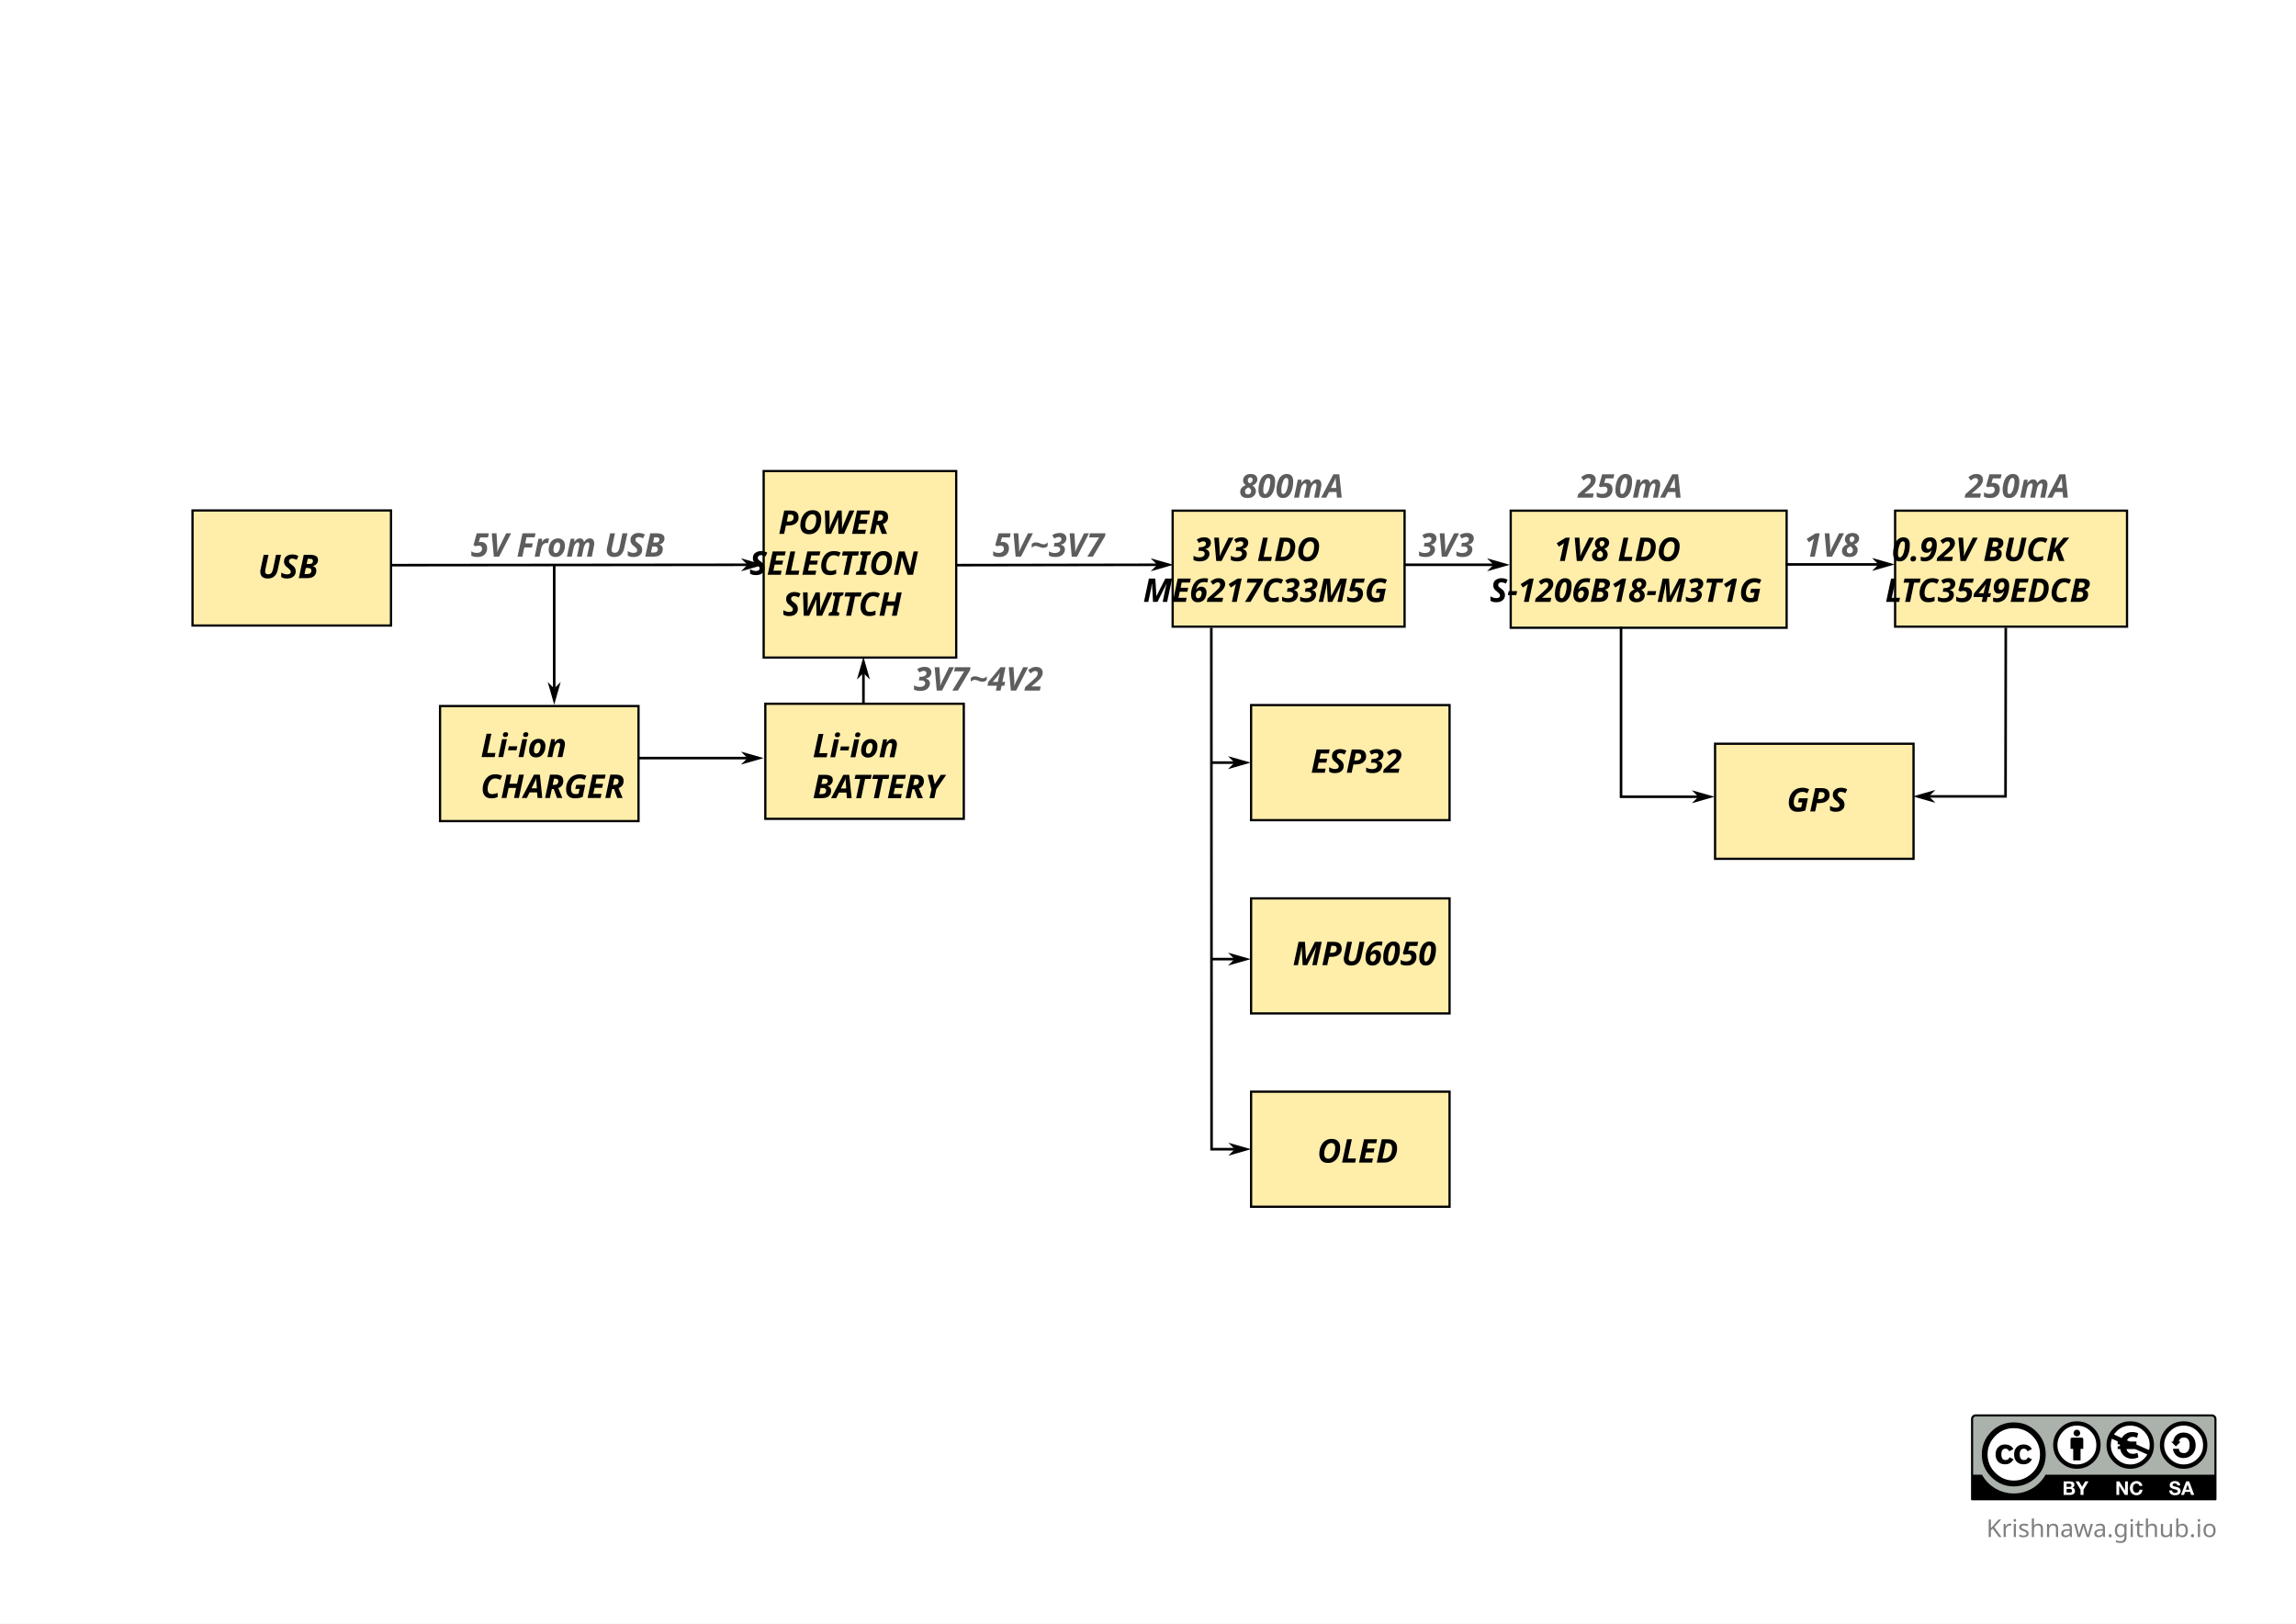
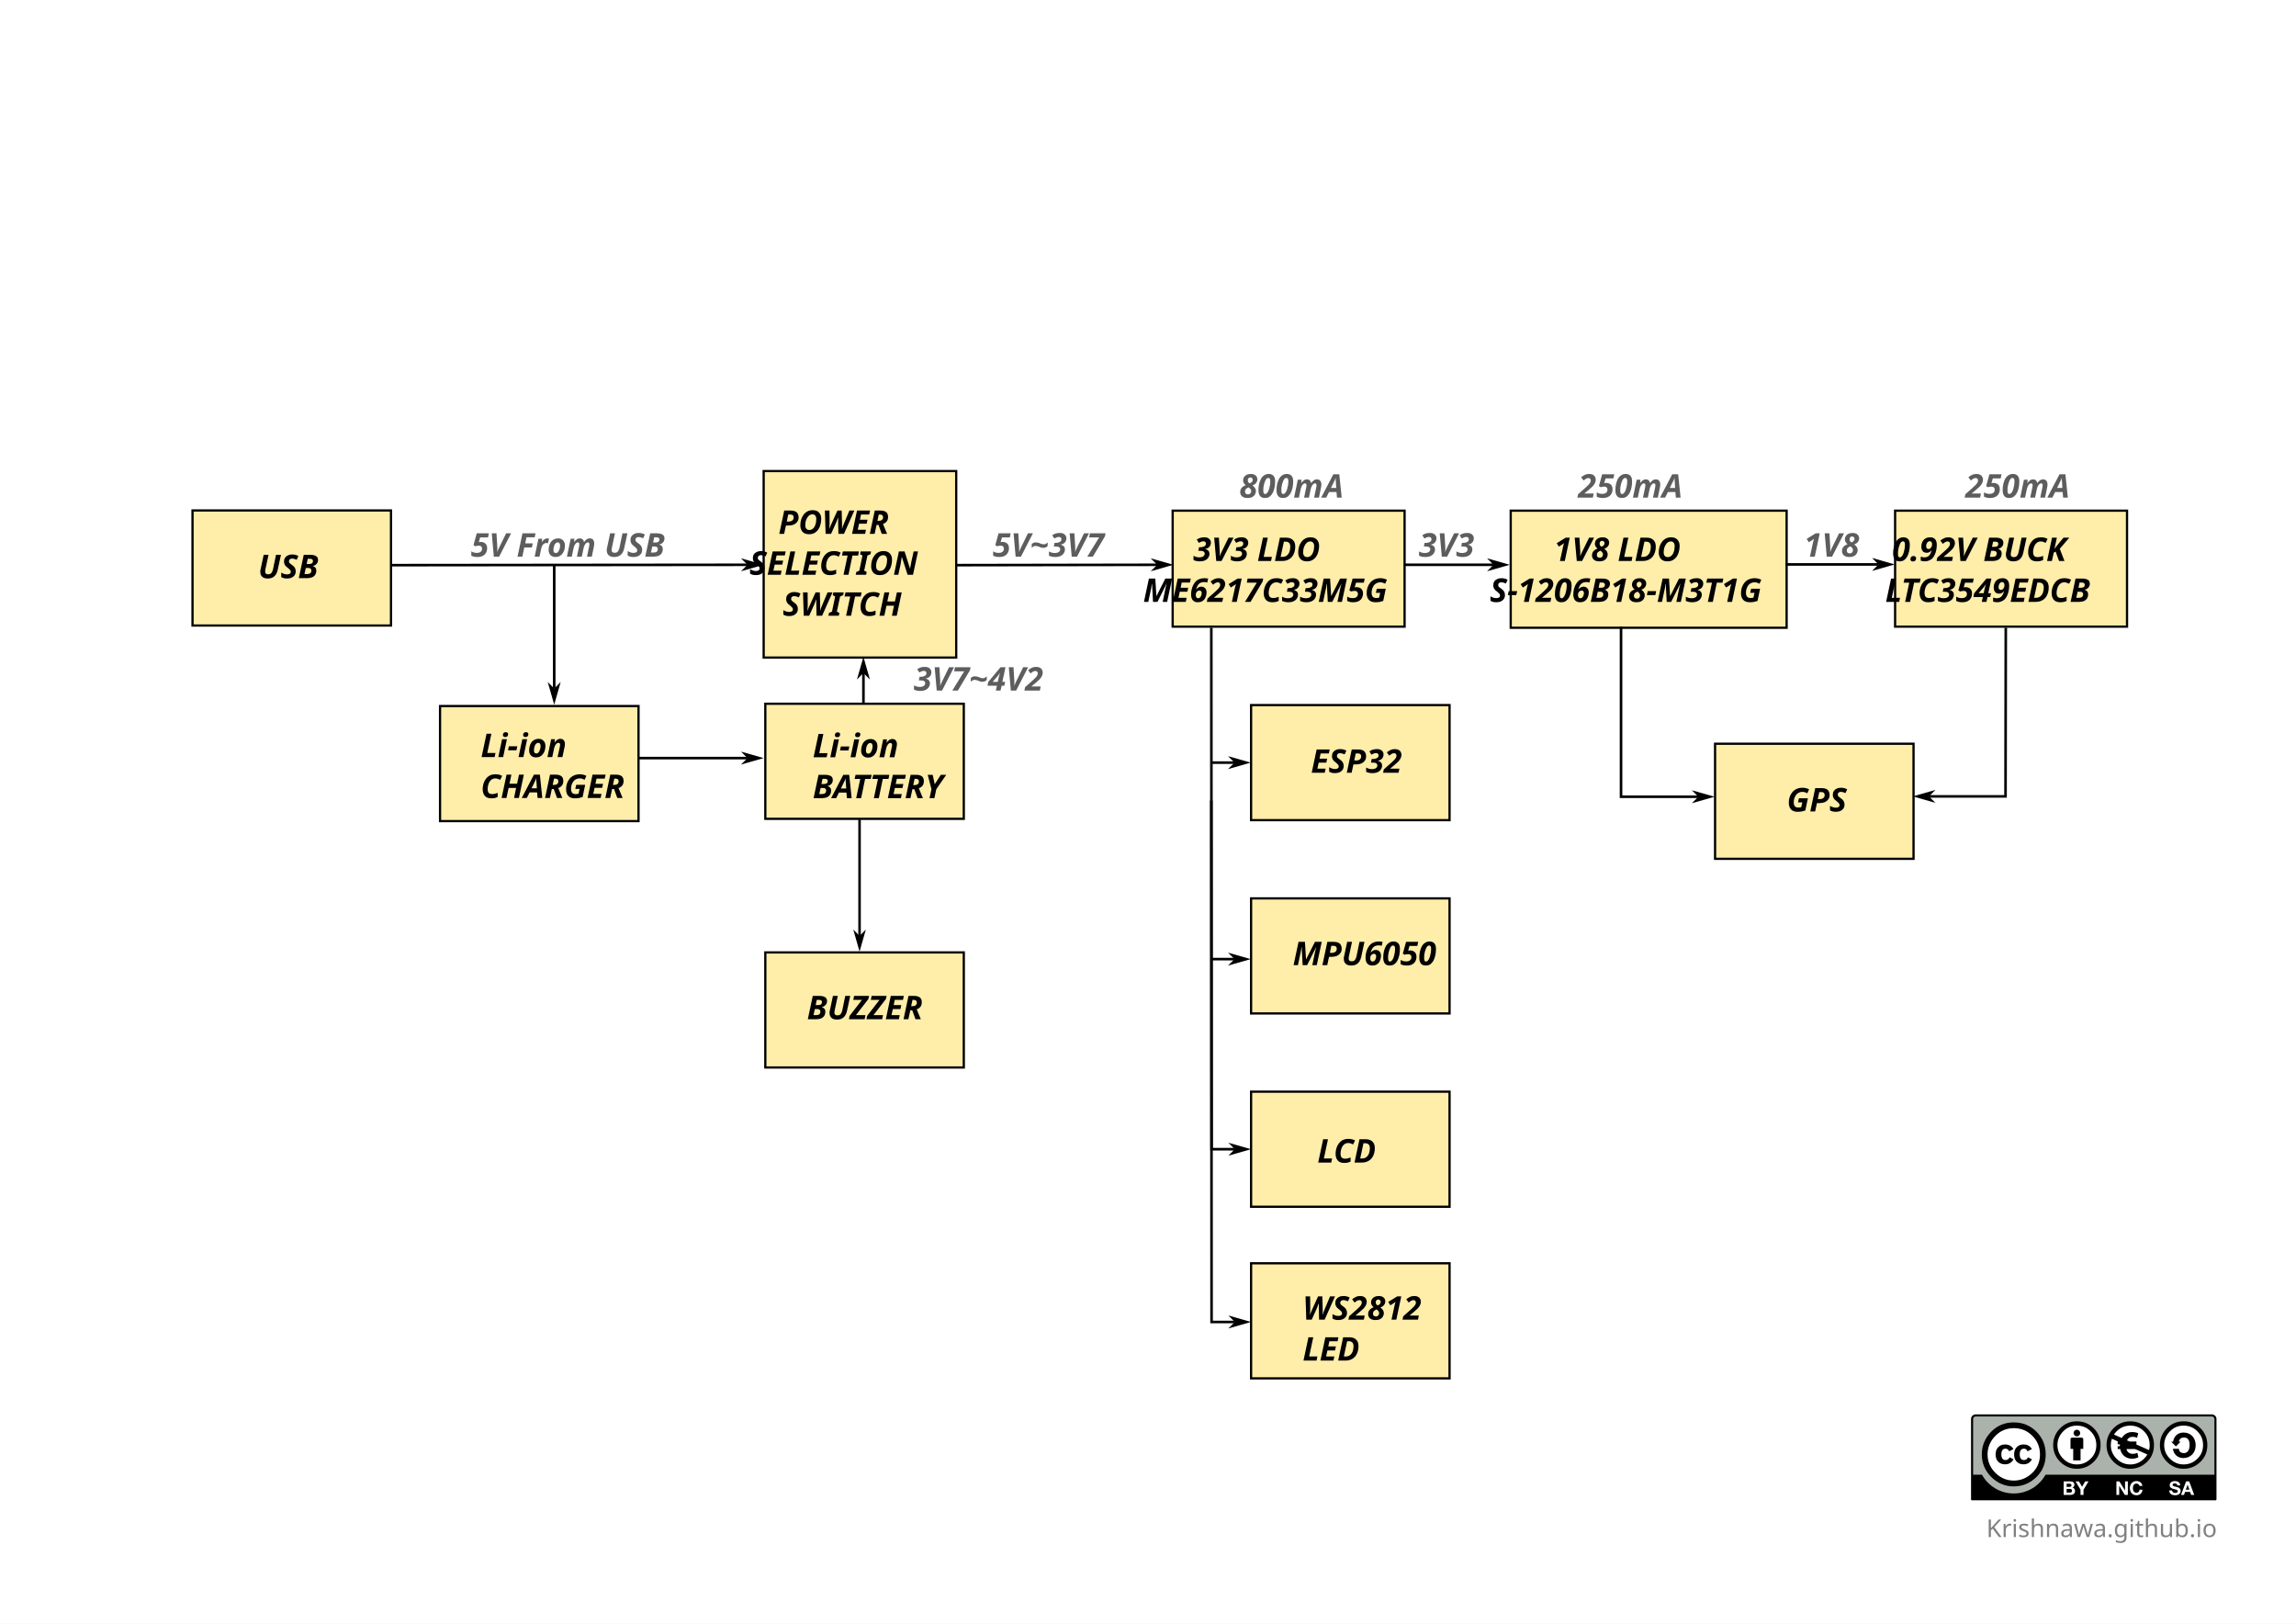
<svg xmlns="http://www.w3.org/2000/svg" xmlns:xlink="http://www.w3.org/1999/xlink" width="297.0mm" height="210.0mm" viewBox="0 0 297.0 210.0" version="1.1" id="SVGRoot" xml:space="preserve">
  <defs id="defs1469">
    <marker style="overflow:visible" id="DartArrow" refX="0" refY="0" orient="auto-start-reverse" markerWidth="1" markerHeight="1" viewBox="0 0 1 1" preserveAspectRatio="xMidYMid">
      <path style="fill:context-stroke;fill-rule:evenodd;stroke:none" d="M 0,0 5,-5 -12.5,0 5,5 Z" transform="scale(-0.5)" id="path6" />
    </marker>
    <linearGradient id="linearGradient47361">
      <stop style="stop-color:#ffffff;stop-opacity:1;" offset="0" id="stop47357" />
      <stop style="stop-color:#ffffff;stop-opacity:0;" offset="1" id="stop47359" />
    </linearGradient>
    <linearGradient id="linearGradient16156">
      <stop style="stop-color:#000000;stop-opacity:1;" offset="0" id="stop16152" />
      <stop style="stop-color:#000000;stop-opacity:0;" offset="1" id="stop16154" />
    </linearGradient>
    <filter id="dropShadow" x="-0.005" y="-0.011" width="1.014" height="1.03">
      <feGaussianBlur in="SourceAlpha" stdDeviation="1.7" result="blur" id="feGaussianBlur4780" />
      <feOffset in="blur" dx="3" dy="3" result="offsetBlur" id="feOffset4782" />
      <feFlood flood-color="#3D4574" flood-opacity="0.4" result="offsetColor" id="feFlood4784" />
      <feComposite in="offsetColor" in2="offsetBlur" operator="in" result="offsetBlur" id="feComposite4786" />
      <feBlend in="SourceGraphic" in2="offsetBlur" id="feBlend4788" mode="normal" />
    </filter>
    <linearGradient xlink:href="#linearGradient16156" id="linearGradient16158" x1="64.47" y1="75.464" x2="112.126" y2="75.464" gradientUnits="userSpaceOnUse" />
    <linearGradient xlink:href="#linearGradient47361" id="linearGradient47363" x1="116.948" y1="86.049" x2="121.518" y2="86.049" gradientUnits="userSpaceOnUse" />
    <marker style="overflow:visible" id="DartArrow-4" refX="0" refY="0" orient="auto-start-reverse" markerWidth="1" markerHeight="1" viewBox="0 0 1 1" preserveAspectRatio="xMidYMid">
      <path style="fill:context-stroke;fill-rule:evenodd;stroke:none" d="M 0,0 5,-5 -12.5,0 5,5 Z" transform="scale(-0.5)" id="path6-4" />
    </marker>
    <marker style="overflow:visible" id="DartArrow-9" refX="0" refY="0" orient="auto-start-reverse" markerWidth="1" markerHeight="1" viewBox="0 0 1 1" preserveAspectRatio="xMidYMid">
      <path style="fill:context-stroke;fill-rule:evenodd;stroke:none" d="M 0,0 5,-5 -12.5,0 5,5 Z" transform="scale(-0.5)" id="path6-3" />
    </marker>
    <marker style="overflow:visible" id="DartArrow-9-0" refX="0" refY="0" orient="auto-start-reverse" markerWidth="1" markerHeight="1" viewBox="0 0 1 1" preserveAspectRatio="xMidYMid">
      <path style="fill:context-stroke;fill-rule:evenodd;stroke:none" d="M 0,0 5,-5 -12.5,0 5,5 Z" transform="scale(-0.5)" id="path6-3-5" />
    </marker>
    <marker style="overflow:visible" id="DartArrow-43" refX="0" refY="0" orient="auto-start-reverse" markerWidth="1" markerHeight="1" viewBox="0 0 1 1" preserveAspectRatio="xMidYMid">
      <path style="fill:context-stroke;fill-rule:evenodd;stroke:none" d="M 0,0 5,-5 -12.5,0 5,5 Z" transform="scale(-0.5)" id="path6-5" />
    </marker>
    <marker style="overflow:visible" id="DartArrow-43-2" refX="0" refY="0" orient="auto-start-reverse" markerWidth="1" markerHeight="1" viewBox="0 0 1 1" preserveAspectRatio="xMidYMid">
      <path style="fill:context-stroke;fill-rule:evenodd;stroke:none" d="M 0,0 5,-5 -12.5,0 5,5 Z" transform="scale(-0.5)" id="path6-5-8" />
    </marker>
    <marker style="overflow:visible" id="DartArrow-43-2-8" refX="0" refY="0" orient="auto-start-reverse" markerWidth="1" markerHeight="1" viewBox="0 0 1 1" preserveAspectRatio="xMidYMid">
      <path style="fill:context-stroke;fill-rule:evenodd;stroke:none" d="M 0,0 5,-5 -12.5,0 5,5 Z" transform="scale(-0.5)" id="path6-5-8-6" />
    </marker>
    <marker style="overflow:visible" id="DartArrow-43-3" refX="0" refY="0" orient="auto-start-reverse" markerWidth="1" markerHeight="1" viewBox="0 0 1 1" preserveAspectRatio="xMidYMid">
      <path style="fill:context-stroke;fill-rule:evenodd;stroke:none" d="M 0,0 5,-5 -12.5,0 5,5 Z" transform="scale(-0.5)" id="path6-5-3" />
    </marker>
    <marker style="overflow:visible" id="DartArrow-9-0-7" refX="0" refY="0" orient="auto-start-reverse" markerWidth="1" markerHeight="1" viewBox="0 0 1 1" preserveAspectRatio="xMidYMid">
      <path style="fill:context-stroke;fill-rule:evenodd;stroke:none" d="M 0,0 5,-5 -12.5,0 5,5 Z" transform="scale(-0.5)" id="path6-3-5-3" />
    </marker>
    <marker style="overflow:visible" id="DartArrow-9-0-7-6" refX="0" refY="0" orient="auto-start-reverse" markerWidth="1" markerHeight="1" viewBox="0 0 1 1" preserveAspectRatio="xMidYMid">
      <path style="fill:context-stroke;fill-rule:evenodd;stroke:none" d="M 0,0 5,-5 -12.5,0 5,5 Z" transform="scale(-0.5)" id="path6-3-5-3-5" />
    </marker>
    <marker style="overflow:visible" id="DartArrow-43-3-6" refX="0" refY="0" orient="auto-start-reverse" markerWidth="1" markerHeight="1" viewBox="0 0 1 1" preserveAspectRatio="xMidYMid">
      <path style="fill:context-stroke;fill-rule:evenodd;stroke:none" d="M 0,0 5,-5 -12.5,0 5,5 Z" transform="scale(-0.5)" id="path6-5-3-5" />
    </marker>
    <marker style="overflow:visible" id="DartArrow-43-3-6-7" refX="0" refY="0" orient="auto-start-reverse" markerWidth="1" markerHeight="1" viewBox="0 0 1 1" preserveAspectRatio="xMidYMid">
      <path style="fill:context-stroke;fill-rule:evenodd;stroke:none" d="M 0,0 5,-5 -12.5,0 5,5 Z" transform="scale(-0.5)" id="path6-5-3-5-9" />
    </marker>
+     <marker style="overflow:visible" id="DartArrow-43-3-67" refX="0" refY="0" orient="auto-start-reverse" markerWidth="1" markerHeight="1" viewBox="0 0 1 1" preserveAspectRatio="xMidYMid">
+       <path style="fill:context-stroke;fill-rule:evenodd;stroke:none" d="M 0,0 5,-5 -12.5,0 5,5 Z" transform="scale(-0.5)" id="path6-5-3-53" />
+     </marker>
+     <marker style="overflow:visible" id="DartArrow-4-0" refX="0" refY="0" orient="auto-start-reverse" markerWidth="1" markerHeight="1" viewBox="0 0 1 1" preserveAspectRatio="xMidYMid">
+       <path style="fill:context-stroke;fill-rule:evenodd;stroke:none" d="M 0,0 5,-5 -12.5,0 5,5 Z" transform="scale(-0.5)" id="path6-4-9" />
+     </marker>
  </defs>
  <rect style="display:inline;fill:#ffffff;fill-opacity:1;stroke:none;stroke-width:3.705;stroke-dasharray:none;stroke-opacity:1" id="rect26" width="297" height="210" x="-2.8421709e-14" y="0" />
  <g id="layer1" style="display:inline">
    <g transform="matrix(0.1808376,0,0,0.1808376,-32.67486,-4.597689)" id="g2896" style="display:inline">
      <text xml:space="preserve" style="font-style:normal;font-weight:normal;font-size:32px;line-height:1.25;font-family:sans-serif;fill:#ffffff;fill-opacity:1;stroke:none" x="1118.124" y="1080.05" id="text2870">
        <tspan id="tspan2868" x="1118.124" y="1080.05" style="font-style:normal;font-variant:normal;font-weight:normal;font-stretch:normal;font-size:32px;font-family:'Courier New';-inkscape-font-specification:'Courier New';fill:#ffffff;fill-opacity:1" />
      </text>
      <text xml:space="preserve" style="font-style:normal;font-variant:normal;font-weight:normal;font-stretch:normal;font-size:17.557px;font-family:'Ubuntu Mono';-inkscape-font-specification:'Ubuntu Mono';fill:#c8c4b7;stroke:none;stroke-width:1.463" x="1601.537" y="1124.722" id="text3891">
        <tspan id="tspan3889" style="font-style:normal;font-variant:normal;font-weight:normal;font-stretch:normal;font-family:'Ubuntu Mono';-inkscape-font-specification:'Ubuntu Mono';fill:#808080;stroke:none;stroke-width:1.463" x="1601.537" y="1124.722">Krishnawa.github.io</tspan>
      </text>
    </g>
    <g id="g2630" transform="matrix(0.2645833,0,0,0.2645833,254.9642,182.9296)" style="display:inline">
      <path id="path3817_5_" nodetypes="ccccccc" d="M 3.408,0.453 116.762,0.654 c 1.584,0 2.999,-0.235 2.999,3.161 l -0.139,37.329 H 0.547 V 3.676 c 0,-1.674 0.162,-3.223 2.861,-3.223 z" style="fill:#aab2ab" />
      <path d="M 117.753,-1.417352e-6 H 2.248 C 1.008,-1.417352e-6 -2.0408688e-5,1.008 -2.0408688e-5,2.247 V 41.493 c 0,0.28 0.227,0.507 0.508,0.507 H 119.492 c 0.28,0 0.508,-0.227 0.508,-0.507 V 2.247 c 0,-1.239 -1.008,-2.247 -2.247,-2.247 z M 2.248,1.015 H 117.753 c 0.679,0 1.232,0.553 1.232,1.232 0,0 0,15.796 0,27.221 H 36.428 c -3.026,5.471 -8.857,9.186 -15.547,9.186 -6.692,0 -12.521,-3.711 -15.545,-9.186 H 1.015 c 0,-11.424 0,-27.221 0,-27.221 -9.9e-6,-0.679 0.553,-1.232 1.233,-1.232 z" id="path120" />
      <g id="g5908_5_" transform="matrix(0.8674921,0,0,0.8673951,-387.3097,67.87088)">
        <path id="path5906_5_" cx="296.354" ry="22.94" cy="264.358" type="arc" rx="22.94" d="m 486.266,-55.707 c 0.006,8.681 -7.028,15.722 -15.708,15.727 -8.68,0.006 -15.722,-7.028 -15.727,-15.708 0,-0.007 0,-0.012 0,-0.019 -0.006,-8.681 7.028,-15.722 15.708,-15.727 8.681,-0.005 15.723,7.028 15.727,15.708 0,0.006 0,0.013 0,0.019 z" style="fill:#ffffff" />
        <g id="g5706_5_" transform="translate(-289.6157,99.0653)">
          <path id="path5708_5_" d="m 772.942,-167.574 c 3.485,3.485 5.228,7.753 5.228,12.802 0,5.049 -1.713,9.272 -5.138,12.668 -3.636,3.576 -7.932,5.364 -12.89,5.364 -4.898,0 -9.12,-1.773 -12.664,-5.32 -3.546,-3.545 -5.318,-7.782 -5.318,-12.712 0,-4.929 1.772,-9.196 5.318,-12.802 3.455,-3.487 7.677,-5.229 12.664,-5.229 5.049,0 9.315,1.743 12.801,5.229 z m -23.119,2.345 c -2.947,2.976 -4.42,6.463 -4.42,10.462 0,3.999 1.459,7.456 4.374,10.371 2.918,2.917 6.389,4.375 10.418,4.375 4.029,0 7.53,-1.473 10.507,-4.419 2.826,-2.736 4.239,-6.178 4.239,-10.327 0,-4.117 -1.436,-7.613 -4.308,-10.484 -2.871,-2.871 -6.35,-4.307 -10.438,-4.307 -4.088,0 -7.547,1.443 -10.372,4.329 z m 7.754,8.703 c -0.45,-0.982 -1.123,-1.473 -2.023,-1.473 -1.589,0 -2.383,1.07 -2.383,3.209 0,2.14 0.794,3.208 2.383,3.208 1.049,0 1.799,-0.521 2.249,-1.565 l 2.203,1.173 c -1.05,1.865 -2.626,2.799 -4.725,2.799 -1.62,0 -2.918,-0.497 -3.892,-1.49 -0.975,-0.993 -1.463,-2.363 -1.463,-4.109 0,-1.715 0.503,-3.077 1.508,-4.085 1.005,-1.009 2.258,-1.513 3.758,-1.513 2.221,0 3.809,0.875 4.771,2.623 z m 10.364,0 c -0.451,-0.982 -1.112,-1.473 -1.982,-1.473 -1.621,0 -2.432,1.07 -2.432,3.209 0,2.14 0.811,3.208 2.432,3.208 1.052,0 1.788,-0.521 2.207,-1.565 l 2.252,1.173 c -1.048,1.865 -2.621,2.799 -4.718,2.799 -1.618,0 -2.912,-0.497 -3.886,-1.49 -0.972,-0.993 -1.46,-2.363 -1.46,-4.109 0,-1.715 0.495,-3.077 1.484,-4.085 0.988,-1.009 2.245,-1.513 3.773,-1.513 2.216,0 3.804,0.875 4.761,2.623 z" />
        </g>
      </g>
      <g transform="matrix(0.9937808,0,0,0.9936696,-437.1233,-74.43691)" id="g126">
        <circle cx="491.946" cy="90.232" r="10.806" id="circle128" style="fill:#ffffff" />
        <g id="g130">
          <path d="m 495.074,87.105 c 0,-0.416 -0.338,-0.754 -0.754,-0.754 h -4.772 c -0.416,0 -0.754,0.337 -0.754,0.754 v 4.773 h 1.331 v 5.652 h 3.617 v -5.652 h 1.332 v -4.773 z" id="path132" />
          <circle cx="491.934" cy="84.09" r="1.632" id="circle134" />
        </g>
        <path clip-rule="evenodd" d="m 491.918,78.325 c -3.231,0 -5.968,1.128 -8.207,3.384 -2.298,2.333 -3.446,5.096 -3.446,8.285 0,3.189 1.148,5.932 3.446,8.227 2.298,2.294 5.034,3.442 8.207,3.442 3.213,0 5.998,-1.157 8.354,-3.472 2.22,-2.197 3.329,-4.93 3.329,-8.197 0,-3.268 -1.129,-6.029 -3.388,-8.285 -2.259,-2.256 -5.023,-3.384 -8.296,-3.384 z m 0.03,2.1 c 2.648,0 4.896,0.934 6.746,2.801 1.87,1.847 2.805,4.104 2.805,6.768 0,2.684 -0.915,4.911 -2.746,6.681 -1.928,1.906 -4.196,2.858 -6.805,2.858 -2.61,0 -4.859,-0.943 -6.748,-2.83 -1.889,-1.886 -2.833,-4.123 -2.833,-6.709 0,-2.587 0.954,-4.842 2.862,-6.768 1.831,-1.867 4.07,-2.801 6.719,-2.801 z" id="path136" style="fill-rule:evenodd" />
      </g>
      <g transform="matrix(0.9937808,0,0,0.9936696,-437.1233,-74.43691)" enable-background="new    " id="g138">
        <path d="m 488.563,107.867 c 0.317,0 0.607,0.028 0.869,0.084 0.262,0.056 0.486,0.147 0.674,0.275 0.187,0.127 0.331,0.297 0.435,0.508 0.103,0.212 0.154,0.473 0.154,0.784 0,0.336 -0.076,0.615 -0.229,0.839 -0.152,0.225 -0.379,0.407 -0.678,0.551 0.412,0.118 0.72,0.325 0.923,0.621 0.203,0.296 0.305,0.652 0.305,1.069 0,0.336 -0.065,0.627 -0.196,0.873 -0.131,0.245 -0.308,0.446 -0.529,0.602 -0.221,0.156 -0.474,0.271 -0.757,0.346 -0.284,0.075 -0.575,0.112 -0.875,0.112 h -3.236 v -6.664 h 3.142 z m -0.188,2.695 c 0.262,0 0.477,-0.062 0.645,-0.187 0.169,-0.124 0.253,-0.325 0.253,-0.604 0,-0.155 -0.028,-0.283 -0.084,-0.382 -0.057,-0.1 -0.131,-0.177 -0.225,-0.233 -0.094,-0.056 -0.201,-0.095 -0.322,-0.116 -0.122,-0.021 -0.248,-0.032 -0.379,-0.032 h -1.373 v 1.555 z m 0.086,2.828 c 0.144,0 0.28,-0.014 0.411,-0.042 0.131,-0.028 0.246,-0.075 0.347,-0.14 0.1,-0.065 0.179,-0.154 0.238,-0.267 0.059,-0.111 0.089,-0.255 0.089,-0.429 0,-0.342 -0.097,-0.586 -0.29,-0.732 -0.193,-0.146 -0.449,-0.219 -0.767,-0.219 h -1.6 v 1.828 z" id="path140" style="fill:#ffffff" />
        <path d="m 491.274,107.867 h 1.643 l 1.561,2.632 1.552,-2.632 h 1.634 l -2.475,4.106 v 2.558 h -1.469 v -2.595 z" id="path142" style="fill:#ffffff" />
      </g>
      <g transform="matrix(0.9937808,0,0,0.9936696,-437.1233,-74.43691)" enable-background="new    " id="g144">
        <path d="m 538.916,112.884 c 0.081,0.155 0.188,0.281 0.321,0.378 0.134,0.097 0.29,0.168 0.471,0.215 0.18,0.047 0.365,0.07 0.559,0.07 0.13,0 0.27,-0.011 0.419,-0.033 0.148,-0.021 0.288,-0.064 0.419,-0.126 0.13,-0.061 0.238,-0.147 0.326,-0.257 0.086,-0.108 0.13,-0.247 0.13,-0.415 0,-0.181 -0.058,-0.326 -0.173,-0.438 -0.114,-0.112 -0.266,-0.205 -0.451,-0.28 -0.187,-0.074 -0.398,-0.14 -0.634,-0.196 -0.236,-0.056 -0.476,-0.118 -0.718,-0.187 -0.249,-0.062 -0.491,-0.139 -0.728,-0.229 -0.235,-0.09 -0.447,-0.207 -0.634,-0.351 -0.186,-0.143 -0.337,-0.321 -0.451,-0.536 -0.115,-0.215 -0.173,-0.475 -0.173,-0.779 0,-0.343 0.073,-0.64 0.219,-0.892 0.146,-0.252 0.338,-0.462 0.573,-0.631 0.236,-0.168 0.504,-0.292 0.803,-0.373 0.298,-0.081 0.597,-0.121 0.895,-0.121 0.349,0 0.683,0.039 1.003,0.117 0.319,0.077 0.604,0.204 0.853,0.378 0.249,0.175 0.446,0.397 0.593,0.668 0.146,0.271 0.219,0.6 0.219,0.985 h -1.422 c -0.013,-0.199 -0.054,-0.364 -0.125,-0.494 -0.071,-0.131 -0.166,-0.233 -0.284,-0.309 -0.117,-0.074 -0.252,-0.128 -0.403,-0.158 -0.151,-0.031 -0.317,-0.047 -0.497,-0.047 -0.117,0 -0.235,0.013 -0.353,0.037 -0.118,0.025 -0.225,0.068 -0.32,0.131 -0.097,0.062 -0.175,0.14 -0.237,0.233 -0.061,0.094 -0.093,0.212 -0.093,0.354 0,0.131 0.024,0.237 0.074,0.317 0.05,0.081 0.147,0.156 0.294,0.225 0.146,0.068 0.348,0.137 0.605,0.205 0.258,0.068 0.596,0.156 1.012,0.262 0.124,0.024 0.297,0.07 0.517,0.136 0.221,0.065 0.44,0.169 0.657,0.312 0.218,0.144 0.405,0.335 0.564,0.574 0.158,0.239 0.237,0.546 0.237,0.92 0,0.305 -0.06,0.588 -0.178,0.85 -0.118,0.262 -0.294,0.487 -0.527,0.677 -0.233,0.19 -0.522,0.338 -0.868,0.443 -0.345,0.106 -0.744,0.159 -1.199,0.159 -0.367,0 -0.723,-0.046 -1.068,-0.136 -0.346,-0.091 -0.65,-0.232 -0.914,-0.426 -0.265,-0.193 -0.475,-0.44 -0.631,-0.739 -0.155,-0.299 -0.23,-0.653 -0.224,-1.064 h 1.422 c -3e-5,0.224 0.04,0.414 0.121,0.569 z" id="path146" style="fill:#ffffff" />
        <path d="m 547.172,107.867 2.492,6.664 h -1.521 l -0.504,-1.484 h -2.492 l -0.523,1.484 h -1.475 l 2.521,-6.664 z m 0.084,4.086 -0.84,-2.443 h -0.019 l -0.867,2.443 z" id="path148" style="fill:#ffffff" />
      </g>
      <g transform="matrix(0.9937808,0,0,0.9936696,-437.1233,-74.43691)" enable-background="new    " id="g150">
        <path d="m 512.831,107.867 2.784,4.471 h 0.016 v -4.471 h 1.375 v 6.664 h -1.466 l -2.773,-4.462 h -0.019 v 4.462 h -1.375 v -6.664 z" id="path152" style="fill:#ffffff" />
        <path d="m 522.569,109.643 c -0.087,-0.141 -0.196,-0.264 -0.327,-0.369 -0.131,-0.105 -0.278,-0.188 -0.443,-0.247 -0.165,-0.06 -0.338,-0.089 -0.518,-0.089 -0.33,0 -0.61,0.064 -0.841,0.191 -0.23,0.127 -0.417,0.298 -0.56,0.513 -0.144,0.215 -0.248,0.459 -0.313,0.732 -0.065,0.273 -0.098,0.557 -0.098,0.849 0,0.28 0.032,0.553 0.098,0.816 0.065,0.265 0.17,0.503 0.313,0.714 0.143,0.212 0.329,0.381 0.56,0.509 0.23,0.128 0.511,0.191 0.841,0.191 0.447,0 0.798,-0.137 1.05,-0.411 0.252,-0.273 0.406,-0.635 0.462,-1.083 h 1.419 c -0.037,0.417 -0.134,0.794 -0.289,1.13 -0.155,0.337 -0.361,0.623 -0.616,0.86 -0.255,0.237 -0.554,0.418 -0.896,0.543 -0.342,0.125 -0.719,0.188 -1.129,0.188 -0.511,0 -0.97,-0.089 -1.378,-0.267 -0.407,-0.177 -0.752,-0.422 -1.032,-0.732 -0.28,-0.312 -0.496,-0.678 -0.646,-1.098 -0.149,-0.421 -0.225,-0.873 -0.225,-1.359 0,-0.498 0.075,-0.96 0.225,-1.387 0.149,-0.427 0.365,-0.799 0.646,-1.116 0.28,-0.317 0.625,-0.566 1.032,-0.747 0.408,-0.181 0.867,-0.271 1.378,-0.271 0.367,0 0.714,0.053 1.04,0.159 0.327,0.105 0.62,0.26 0.878,0.463 0.259,0.202 0.472,0.453 0.64,0.752 0.168,0.299 0.273,0.642 0.317,1.027 h -1.419 c -0.025,-0.168 -0.081,-0.322 -0.168,-0.462 z" id="path154" style="fill:#ffffff" />
      </g>
      <g id="g6332_1_" transform="matrix(0.621108,0,0,0.6210385,-285.7718,240.4896)">
        <path id="path6334_1_" cx="475.971" ry="29.21" cy="252.086" type="arc" rx="29.21" d="m 644.576,-363.116 c 0.008,9.412 -7.617,17.048 -17.03,17.055 -9.413,0.005 -17.047,-7.617 -17.055,-17.031 0,-0.007 0,-0.016 0,-0.023 -0.006,-9.412 7.619,-17.048 17.03,-17.055 9.413,-0.007 17.047,7.618 17.055,17.029 0,0.009 0,0.016 0,0.026 z" style="fill:#ffffff" />
        <g id="g6336_1_" transform="translate(-23.9521,-89.72962)">
          <path id="path6338_1_" d="m 651.364,-292.057 c -5.172,0 -9.55,1.805 -13.131,5.413 -3.677,3.734 -5.516,8.154 -5.516,13.257 0,5.103 1.839,9.49 5.516,13.163 3.675,3.672 8.053,5.508 13.131,5.508 5.141,0 9.595,-1.852 13.366,-5.554 3.552,-3.517 5.328,-7.889 5.328,-13.117 0,-5.227 -1.806,-9.647 -5.422,-13.257 -3.614,-3.608 -8.037,-5.413 -13.272,-5.413 z m 0.047,3.361 c 4.238,0 7.834,1.493 10.795,4.481 2.991,2.955 4.486,6.563 4.486,10.828 0,4.294 -1.464,7.856 -4.394,10.69 -3.083,3.048 -6.714,4.573 -10.888,4.573 -4.175,0 -7.773,-1.509 -10.795,-4.527 -3.022,-3.019 -4.533,-6.596 -4.533,-10.735 0,-4.139 1.525,-7.748 4.58,-10.828 2.928,-2.988 6.511,-4.481 10.749,-4.481 z" />
          <path id="path6340_1_" d="m 643.089,-276.02 c 0.744,-4.698 4.05,-7.209 8.195,-7.209 5.959,0 9.592,4.325 9.592,10.092 0,5.628 -3.866,9.999 -9.686,9.999 -4.005,0 -7.591,-2.463 -8.242,-7.301 h 4.703 c 0.141,2.511 1.77,3.395 4.099,3.395 2.653,0 4.377,-2.465 4.377,-6.232 0,-3.955 -1.489,-6.046 -4.284,-6.046 -2.048,0 -3.817,0.745 -4.191,3.302 l 1.367,-0.009 -3.702,3.703 -3.702,-3.703 z" />
        </g>
      </g>
      <g transform="translate(4.972327e-4,0.00962355)" id="g2366">
        <path id="path6372_1_" cx="475.971" ry="29.21" cy="252.086" type="arc" rx="29.21" d="m 87.801,14.981 c 0.005,5.501 -4.452,9.962 -9.953,9.966 -5.501,0.003 -9.963,-4.452 -9.967,-9.952 0,-0.006 0,-0.01 0,-0.015 -0.004,-5.501 4.453,-9.962 9.953,-9.967 5.501,-0.003 9.963,4.452 9.967,9.952 0,0.005 0,0.01 0,0.015 z" style="fill:#ffffff" />
        <path id="path45" d="m 86.07,6.746 c -2.245,-2.242 -4.993,-3.363 -8.244,-3.363 -3.213,0 -5.931,1.12 -8.157,3.363 -2.284,2.319 -3.425,5.064 -3.425,8.234 0,3.17 1.141,5.895 3.425,8.175 2.283,2.281 5.002,3.421 8.157,3.421 3.193,0 5.96,-1.15 8.302,-3.45 2.206,-2.184 3.31,-4.9 3.31,-8.147 0,-3.247 -1.123,-5.992 -3.368,-8.234 z m -1.452,14.873 c -1.916,1.894 -4.17,2.84 -6.763,2.84 -2.593,0 -4.829,-0.937 -6.706,-2.812 -1.877,-1.875 -2.816,-4.097 -2.816,-6.667 0,-1.087 0.172,-2.115 0.511,-3.084 l 3.073,1.36 h -0.222 v 1.378 h 1.088 c 0,0.195 -0.019,0.389 -0.019,0.583 v 0.331 h -1.068 v 1.378 h 1.262 c 0.175,1.029 0.563,1.864 1.087,2.524 1.087,1.437 2.834,2.213 4.737,2.213 1.243,0 2.368,-0.369 3.029,-0.738 l -0.466,-2.155 c -0.408,0.214 -1.319,0.505 -2.213,0.505 -0.971,0 -1.883,-0.291 -2.505,-0.99 -0.291,-0.33 -0.505,-0.776 -0.64,-1.359 h 4.221 l 5.997,2.655 c -0.415,0.736 -0.943,1.416 -1.587,2.039 z m -7.542,-6.072 -0.025,-0.019 0.044,0.019 z m 3.61,-0.913 h 0.173 v -1.378 h -3.287 l -1.335,-0.591 c 0.115,-0.258 0.251,-0.489 0.409,-0.67 0.602,-0.739 1.456,-1.049 2.388,-1.049 0.854,0 1.65,0.252 2.155,0.466 l 0.544,-2.213 c -0.699,-0.31 -1.728,-0.582 -2.912,-0.582 -1.825,0 -3.378,0.738 -4.485,1.98 -0.246,0.284 -0.459,0.602 -0.652,0.939 l -3.814,-1.688 c 0.369,-0.554 0.804,-1.086 1.307,-1.594 1.82,-1.856 4.044,-2.784 6.677,-2.784 2.632,0 4.867,0.928 6.706,2.784 1.857,1.836 2.786,4.078 2.786,6.726 0,0.873 -0.099,1.696 -0.294,2.472 z" />
      </g>
    </g>
  </g>
  <g id="layer2">
    <rect style="display:inline;fill:#ffedaa;fill-opacity:1;stroke:#000000;stroke-width:0.29;stroke-dasharray:none;stroke-opacity:1" id="rect3" width="25.673" height="14.883" x="24.904" y="66.019" />
    <rect style="display:inline;fill:#ffedaa;fill-opacity:1;stroke:#000000;stroke-width:0.29;stroke-dasharray:none;stroke-opacity:1" id="rect3-0" width="24.907" height="24.121" x="98.784" y="60.925" />
    <text xml:space="preserve" style="font-style:italic;font-weight:bold;font-size:4.233px;font-family:'Ubuntu Mono';-inkscape-font-specification:'Ubuntu Mono Bold Italic';text-align:start;writing-mode:lr-tb;direction:ltr;text-anchor:start;fill:none;stroke:#000000;stroke-width:0.293;stroke-dasharray:none;stroke-opacity:1" x="33.375" y="74.772" id="text5">
      <tspan style="fill:#000000;fill-opacity:1;stroke:none;stroke-width:0.293" x="33.375" y="74.772" id="tspan6">USB</tspan>
    </text>
    <text xml:space="preserve" style="font-style:italic;font-weight:bold;font-size:4.233px;font-family:'Ubuntu Mono';-inkscape-font-specification:'Ubuntu Mono Bold Italic';text-align:center;writing-mode:lr-tb;direction:ltr;text-anchor:middle;fill:none;stroke:#000000;stroke-width:0.293;stroke-dasharray:none;stroke-opacity:1" x="111.69" y="69.046" id="text5-4">
      <tspan style="text-align:center;text-anchor:middle;fill:#000000;fill-opacity:1;stroke:none;stroke-width:0.293" x="111.69" y="69.046" id="tspan6-0">POWER</tspan>
      <tspan style="text-align:center;text-anchor:middle;fill:#000000;fill-opacity:1;stroke:none;stroke-width:0.293" x="111.69" y="74.338" id="tspan28">SELECTION</tspan>
      <tspan style="text-align:center;text-anchor:middle;fill:#000000;fill-opacity:1;stroke:none;stroke-width:0.293" x="111.69" y="79.63" id="tspan29">SWITCH</tspan>
    </text>
    <rect style="display:inline;fill:#ffedaa;fill-opacity:1;stroke:#000000;stroke-width:0.29;stroke-dasharray:none;stroke-opacity:1" id="rect3-0-9" width="25.673" height="14.883" x="56.923" y="91.314" />
    <text xml:space="preserve" style="font-style:italic;font-weight:bold;font-size:4.233px;font-family:'Ubuntu Mono';-inkscape-font-specification:'Ubuntu Mono Bold Italic';text-align:start;writing-mode:lr-tb;direction:ltr;text-anchor:start;fill:none;stroke:#000000;stroke-width:0.293;stroke-dasharray:none;stroke-opacity:1" x="62.186" y="97.916" id="text5-4-1">
      <tspan style="fill:#000000;fill-opacity:1;stroke:none;stroke-width:0.293" x="62.186" y="97.916" id="tspan6-0-9">Li-ion </tspan>
      <tspan style="fill:#000000;fill-opacity:1;stroke:none;stroke-width:0.293" x="62.186" y="103.207" id="tspan27">CHARGER</tspan>
    </text>
    <rect style="display:inline;fill:#ffedaa;fill-opacity:1;stroke:#000000;stroke-width:0.29;stroke-dasharray:none;stroke-opacity:1" id="rect3-0-6" width="25.673" height="14.883" x="98.999" y="91.019" />
    <text xml:space="preserve" style="font-style:italic;font-weight:bold;font-size:4.233px;font-family:'Ubuntu Mono';-inkscape-font-specification:'Ubuntu Mono Bold Italic';text-align:start;writing-mode:lr-tb;direction:ltr;text-anchor:start;fill:none;stroke:#000000;stroke-width:0.293;stroke-dasharray:none;stroke-opacity:1" x="105.134" y="97.937" id="text5-4-2">
      <tspan style="fill:#000000;fill-opacity:1;stroke:none;stroke-width:0.293" x="105.134" y="97.937" id="tspan6-0-5">Li-ion</tspan>
      <tspan style="fill:#000000;fill-opacity:1;stroke:none;stroke-width:0.293" x="105.134" y="103.229" id="tspan30">BATTERY</tspan>
    </text>
    <text xml:space="preserve" style="font-style:italic;font-weight:bold;font-size:4.233px;font-family:'Ubuntu Mono';-inkscape-font-specification:'Ubuntu Mono Bold Italic';text-align:start;writing-mode:lr-tb;direction:ltr;text-anchor:start;fill:#5d5d5d;fill-opacity:1;stroke:none;stroke-width:0.293;stroke-dasharray:none;stroke-opacity:1" x="60.905" y="71.991" id="text10-28">
      <tspan style="fill:#5d5d5d;fill-opacity:1;stroke:none;stroke-width:0.293" x="60.905" y="71.991" id="tspan10-3">5V From USB</tspan>
    </text>
    <text xml:space="preserve" style="font-style:italic;font-weight:bold;font-size:4.233px;font-family:'Ubuntu Mono';-inkscape-font-specification:'Ubuntu Mono Bold Italic';text-align:start;writing-mode:lr-tb;direction:ltr;text-anchor:start;fill:#5d5d5d;fill-opacity:1;stroke:none;stroke-width:0.293;stroke-dasharray:none;stroke-opacity:1" x="128.405" y="71.991" id="text10-28-2">
      <tspan style="fill:#5d5d5d;fill-opacity:1;stroke:none;stroke-width:0.293" x="128.405" y="71.991" id="tspan10-3-9">5V~3V7</tspan>
    </text>
    <path style="fill:none;fill-opacity:1;stroke:#000000;stroke-width:0.335;stroke-dasharray:none;stroke-opacity:1;marker-end:url(#DartArrow)" d="m 50.721,73.093 45.969,-0.046" id="path23" />
    <path style="fill:none;fill-opacity:1;stroke:#000000;stroke-width:0.335;stroke-dasharray:none;stroke-opacity:1;marker-end:url(#DartArrow-43)" d="m 123.659,73.092 26.031,-0.045" id="path23-1" />
    <path style="fill:none;fill-opacity:1;stroke:#000000;stroke-width:0.335;stroke-dasharray:none;stroke-opacity:1;marker-end:url(#DartArrow-9)" d="M 82.69,98.046 H 96.69" id="path23-6" />
    <path style="fill:none;fill-opacity:1;stroke:#000000;stroke-width:0.335;stroke-dasharray:none;stroke-opacity:1;marker-end:url(#DartArrow-9-0)" d="m 111.69,91.046 v -4" id="path23-6-0" />
    <path style="fill:none;fill-opacity:1;stroke:#000000;stroke-width:0.335;stroke-dasharray:none;stroke-opacity:1;marker-end:url(#DartArrow-4)" d="m 71.69,73.046 v 16" id="path23-9" />
+     <path style="fill:none;fill-opacity:1;stroke:#000000;stroke-width:0.325;stroke-dasharray:none;stroke-opacity:1;marker-end:url(#DartArrow-4-0)" d="m 111.188,106 v 15.04" id="path23-9-3" />
    <rect style="display:inline;fill:#ffedaa;fill-opacity:1;stroke:#000000;stroke-width:0.29;stroke-dasharray:none;stroke-opacity:1" id="rect3-0-6-7" width="30" height="15" x="151.69" y="66.046" />
    <text xml:space="preserve" style="font-style:italic;font-weight:bold;font-size:4.233px;font-family:'Ubuntu Mono';-inkscape-font-specification:'Ubuntu Mono Bold Italic';text-align:center;writing-mode:lr-tb;direction:ltr;text-anchor:middle;fill:none;stroke:#000000;stroke-width:0.293;stroke-dasharray:none;stroke-opacity:1" x="166.415" y="72.552" id="text5-4-2-4">
      <tspan style="text-align:center;text-anchor:middle;fill:#000000;fill-opacity:1;stroke:none;stroke-width:0.293" x="166.415" y="72.552" id="tspan30-1">3V3 LDO</tspan>
      <tspan style="text-align:center;text-anchor:middle;fill:#000000;fill-opacity:1;stroke:none;stroke-width:0.293" x="166.415" y="77.843" id="tspan31">ME6217C33M5G</tspan>
    </text>
    <rect style="display:inline;fill:#ffedaa;fill-opacity:1;stroke:#000000;stroke-width:0.29;stroke-dasharray:none;stroke-opacity:1" id="rect3-0-6-7-4" width="35.69" height="15.145" x="195.419" y="66.046" />
    <text xml:space="preserve" style="font-style:italic;font-weight:bold;font-size:4.233px;font-family:'Ubuntu Mono';-inkscape-font-specification:'Ubuntu Mono Bold Italic';text-align:center;writing-mode:lr-tb;direction:ltr;text-anchor:middle;fill:none;stroke:#000000;stroke-width:0.293;stroke-dasharray:none;stroke-opacity:1" x="213.053" y="72.552" id="text5-4-2-4-6">
      <tspan style="text-align:center;text-anchor:middle;fill:#000000;fill-opacity:1;stroke:none;stroke-width:0.293" x="213.053" y="72.552" id="tspan30-1-9">1V8 LDO</tspan>
      <tspan style="text-align:center;text-anchor:middle;fill:#000000;fill-opacity:1;stroke:none;stroke-width:0.293" x="213.053" y="77.843" id="tspan31-4">S-1206B18-M3T1G</tspan>
    </text>
    <rect style="display:inline;fill:#ffedaa;fill-opacity:1;stroke:#000000;stroke-width:0.29;stroke-dasharray:none;stroke-opacity:1" id="rect3-0-6-7-2" width="30" height="15" x="245.143" y="66.046" />
    <text xml:space="preserve" style="font-style:italic;font-weight:bold;font-size:4.233px;font-family:'Ubuntu Mono';-inkscape-font-specification:'Ubuntu Mono Bold Italic';text-align:center;writing-mode:lr-tb;direction:ltr;text-anchor:middle;fill:none;stroke:#000000;stroke-width:0.293;stroke-dasharray:none;stroke-opacity:1" x="259.868" y="72.552" id="text5-4-2-4-2">
      <tspan style="text-align:center;text-anchor:middle;fill:#000000;fill-opacity:1;stroke:none;stroke-width:0.293" x="259.868" y="72.552" id="tspan30-1-6">0.92V BUCK</tspan>
      <tspan style="text-align:center;text-anchor:middle;fill:#000000;fill-opacity:1;stroke:none;stroke-width:0.293" x="259.868" y="77.843" id="tspan31-41">LTC3549EDCB</tspan>
    </text>
    <path style="fill:none;fill-opacity:1;stroke:#000000;stroke-width:0.335;stroke-dasharray:none;stroke-opacity:1;marker-end:url(#DartArrow-43-2)" d="m 181.69,73.046 11.506,10e-7" id="path23-1-8" />
    <path style="fill:none;fill-opacity:1;stroke:#000000;stroke-width:0.335;stroke-dasharray:none;stroke-opacity:1;marker-end:url(#DartArrow-43-2-8)" d="m 231,73 h 12" id="path23-1-8-8" />
    <rect style="display:inline;fill:#ffedaa;fill-opacity:1;stroke:#000000;stroke-width:0.29;stroke-dasharray:none;stroke-opacity:1" id="rect3-0-6-3" width="25.673" height="14.883" x="161.835" y="91.191" />
    <text xml:space="preserve" style="font-style:italic;font-weight:bold;font-size:4.233px;font-family:'Ubuntu Mono';-inkscape-font-specification:'Ubuntu Mono Bold Italic';text-align:start;writing-mode:lr-tb;direction:ltr;text-anchor:start;fill:none;stroke:#000000;stroke-width:0.293;stroke-dasharray:none;stroke-opacity:1" x="169.565" y="99.945" id="text5-4-2-8">
      <tspan style="fill:#000000;fill-opacity:1;stroke:none;stroke-width:0.293" x="169.565" y="99.945" id="tspan30-3">ESP32</tspan>
    </text>
    <rect style="display:inline;fill:#ffedaa;fill-opacity:1;stroke:#000000;stroke-width:0.29;stroke-dasharray:none;stroke-opacity:1" id="rect3-0-6-3-8" width="25.673" height="14.883" x="221.854" y="96.191" />
    <text xml:space="preserve" style="font-style:italic;font-weight:bold;font-size:4.233px;font-family:'Ubuntu Mono';-inkscape-font-specification:'Ubuntu Mono Bold Italic';text-align:start;writing-mode:lr-tb;direction:ltr;text-anchor:start;fill:none;stroke:#000000;stroke-width:0.293;stroke-dasharray:none;stroke-opacity:1" x="231.139" y="104.945" id="text5-4-2-8-7">
      <tspan style="fill:#000000;fill-opacity:1;stroke:none;stroke-width:0.293" x="231.139" y="104.945" id="tspan30-3-0">GPS</tspan>
    </text>
    <rect style="display:inline;fill:#ffedaa;fill-opacity:1;stroke:#000000;stroke-width:0.29;stroke-dasharray:none;stroke-opacity:1" id="rect3-0-6-38" width="25.673" height="14.883" x="161.835" y="116.191" />
    <text xml:space="preserve" style="font-style:italic;font-weight:bold;font-size:4.233px;font-family:'Ubuntu Mono';-inkscape-font-specification:'Ubuntu Mono Bold Italic';text-align:start;writing-mode:lr-tb;direction:ltr;text-anchor:start;fill:none;stroke:#000000;stroke-width:0.293;stroke-dasharray:none;stroke-opacity:1" x="167.222" y="124.829" id="text5-4-2-0">
      <tspan style="fill:#000000;fill-opacity:1;stroke:none;stroke-width:0.293" x="167.222" y="124.829" id="tspan30-7">MPU6050</tspan>
    </text>
+     <rect style="display:inline;fill:#ffedaa;fill-opacity:1;stroke:#000000;stroke-width:0.29;stroke-dasharray:none;stroke-opacity:1" id="rect3-0-6-38-1" width="25.673" height="14.883" x="98.999" y="123.18" />
+     <text xml:space="preserve" style="font-style:italic;font-weight:bold;font-size:4.233px;font-family:'Ubuntu Mono';-inkscape-font-specification:'Ubuntu Mono Bold Italic';text-align:start;writing-mode:lr-tb;direction:ltr;text-anchor:start;fill:none;stroke:#000000;stroke-width:0.293;stroke-dasharray:none;stroke-opacity:1" x="104.385" y="131.817" id="text5-4-2-0-2">
+       <tspan style="fill:#000000;fill-opacity:1;stroke:none;stroke-width:0.293" x="104.385" y="131.817" id="tspan30-7-7">BUZZER</tspan>
+     </text>
    <rect style="display:inline;fill:#ffedaa;fill-opacity:1;stroke:#000000;stroke-width:0.29;stroke-dasharray:none;stroke-opacity:1" id="rect3-0-6-6" width="25.673" height="14.883" x="161.835" y="141.191" />
+     <rect style="display:inline;fill:#ffedaa;fill-opacity:1;stroke:#000000;stroke-width:0.29;stroke-dasharray:none;stroke-opacity:1" id="rect3-0-6-6-3" width="25.673" height="14.883" x="161.835" y="163.386" />
    <text xml:space="preserve" style="font-style:italic;font-weight:bold;font-size:4.233px;font-family:'Ubuntu Mono';-inkscape-font-specification:'Ubuntu Mono Bold Italic';text-align:start;writing-mode:lr-tb;direction:ltr;text-anchor:start;fill:none;stroke:#000000;stroke-width:0.293;stroke-dasharray:none;stroke-opacity:1" x="170.407" y="150.359" id="text5-4-2-89">
-       <tspan style="fill:#000000;fill-opacity:1;stroke:none;stroke-width:0.293" x="170.407" y="150.359" id="tspan30-6">OLED</tspan>
+       <tspan style="fill:#000000;fill-opacity:1;stroke:none;stroke-width:0.293" x="170.407" y="150.359" id="tspan30-6">LCD</tspan>
+     </text>
+     <text xml:space="preserve" style="font-style:italic;font-weight:bold;font-size:4.233px;font-family:'Ubuntu Mono';-inkscape-font-specification:'Ubuntu Mono Bold Italic';text-align:start;writing-mode:lr-tb;direction:ltr;text-anchor:start;fill:none;stroke:#000000;stroke-width:0.293;stroke-dasharray:none;stroke-opacity:1" x="168.502" y="170.68" id="text5-4-2-89-6">
+       <tspan style="fill:#000000;fill-opacity:1;stroke:none;stroke-width:0.293" x="168.502" y="170.68" id="tspan30-6-2">WS2812</tspan>
+       <tspan style="fill:#000000;fill-opacity:1;stroke:none;stroke-width:0.293" x="168.502" y="175.971" id="tspan1">LED</tspan>
    </text>
    <path style="fill:none;fill-opacity:1;stroke:#000000;stroke-width:0.335;stroke-dasharray:none;stroke-opacity:1;marker-end:url(#DartArrow-43-3)" d="m 156.69,81.191 0.033,67.441 h 3.01" id="path23-1-3" />
+     <path style="fill:none;fill-opacity:1;stroke:#000000;stroke-width:0.335;stroke-dasharray:none;stroke-opacity:1;marker-end:url(#DartArrow-43-3-67)" d="m 156.69,103.534 0.033,67.441 h 3.01" id="path23-1-3-5" />
    <path style="fill:none;fill-opacity:1;stroke:#000000;stroke-width:0.335;stroke-dasharray:none;stroke-opacity:1;marker-end:url(#DartArrow-9-0-7)" d="m 156.69,124.046 h 3" id="path23-6-0-2" />
    <path style="fill:none;fill-opacity:1;stroke:#000000;stroke-width:0.335;stroke-dasharray:none;stroke-opacity:1;marker-end:url(#DartArrow-9-0-7-6)" d="m 156.69,98.633 h 3" id="path23-6-0-2-2" />
    <path style="fill:none;fill-opacity:1;stroke:#000000;stroke-width:0.335;stroke-dasharray:none;stroke-opacity:1;marker-end:url(#DartArrow-43-3-6)" d="m 209.69,81.046 v 22 h 10" id="path23-1-3-8" />
    <path style="fill:none;fill-opacity:1;stroke:#000000;stroke-width:0.335;stroke-dasharray:none;stroke-opacity:1;marker-end:url(#DartArrow-43-3-6-7)" d="M 259.459,81.191 259.426,103 h -9.901" id="path23-1-3-8-6" />
    <text xml:space="preserve" style="font-style:italic;font-weight:bold;font-size:4.233px;font-family:'Ubuntu Mono';-inkscape-font-specification:'Ubuntu Mono Bold Italic';text-align:start;writing-mode:lr-tb;direction:ltr;text-anchor:start;fill:#5d5d5d;fill-opacity:1;stroke:none;stroke-width:0.293;stroke-dasharray:none;stroke-opacity:1" x="160.318" y="64.359" id="text10-28-2-0">
      <tspan style="fill:#5d5d5d;fill-opacity:1;stroke:none;stroke-width:0.293" x="160.318" y="64.359" id="tspan10-3-9-4">800mA</tspan>
    </text>
    <text xml:space="preserve" style="font-style:italic;font-weight:bold;font-size:4.233px;font-family:'Ubuntu Mono';-inkscape-font-specification:'Ubuntu Mono Bold Italic';text-align:start;writing-mode:lr-tb;direction:ltr;text-anchor:start;fill:#5d5d5d;fill-opacity:1;stroke:none;stroke-width:0.293;stroke-dasharray:none;stroke-opacity:1" x="183.532" y="71.991" id="text10-28-2-0-7">
      <tspan style="fill:#5d5d5d;fill-opacity:1;stroke:none;stroke-width:0.293" x="183.532" y="71.991" id="tspan10-3-9-4-08">3V3</tspan>
    </text>
    <text xml:space="preserve" style="font-style:italic;font-weight:bold;font-size:4.233px;font-family:'Ubuntu Mono';-inkscape-font-specification:'Ubuntu Mono Bold Italic';text-align:start;writing-mode:lr-tb;direction:ltr;text-anchor:start;fill:#5d5d5d;fill-opacity:1;stroke:none;stroke-width:0.293;stroke-dasharray:none;stroke-opacity:1" x="204.151" y="64.359" id="text10-28-2-0-1">
      <tspan style="fill:#5d5d5d;fill-opacity:1;stroke:none;stroke-width:0.293" x="204.151" y="64.359" id="tspan10-3-9-4-0">250mA</tspan>
    </text>
    <text xml:space="preserve" style="font-style:italic;font-weight:bold;font-size:4.233px;font-family:'Ubuntu Mono';-inkscape-font-specification:'Ubuntu Mono Bold Italic';text-align:start;writing-mode:lr-tb;direction:ltr;text-anchor:start;fill:#5d5d5d;fill-opacity:1;stroke:none;stroke-width:0.293;stroke-dasharray:none;stroke-opacity:1" x="254.246" y="64.359" id="text10-28-2-0-4">
      <tspan style="fill:#5d5d5d;fill-opacity:1;stroke:none;stroke-width:0.293" x="254.246" y="64.359" id="tspan10-3-9-4-8">250mA</tspan>
    </text>
    <text xml:space="preserve" style="font-style:italic;font-weight:bold;font-size:4.233px;font-family:'Ubuntu Mono';-inkscape-font-specification:'Ubuntu Mono Bold Italic';text-align:start;writing-mode:lr-tb;direction:ltr;text-anchor:start;fill:#5d5d5d;fill-opacity:1;stroke:none;stroke-width:0.293;stroke-dasharray:none;stroke-opacity:1" x="233.327" y="71.99" id="text10-28-2-0-7-6">
      <tspan style="fill:#5d5d5d;fill-opacity:1;stroke:none;stroke-width:0.293" x="233.327" y="71.99" id="tspan10-3-9-4-08-2">1V8</tspan>
    </text>
    <text xml:space="preserve" style="font-style:italic;font-weight:bold;font-size:4.233px;font-family:'Ubuntu Mono';-inkscape-font-specification:'Ubuntu Mono Bold Italic';text-align:start;writing-mode:lr-tb;direction:ltr;text-anchor:start;fill:#5d5d5d;fill-opacity:1;stroke:none;stroke-width:0.293;stroke-dasharray:none;stroke-opacity:1" x="118.2" y="89.312" id="text10-28-2-4">
      <tspan style="fill:#5d5d5d;fill-opacity:1;stroke:none;stroke-width:0.293" x="118.2" y="89.312" id="tspan10-3-9-7">3V7~4V2</tspan>
    </text>
  </g>
</svg>
